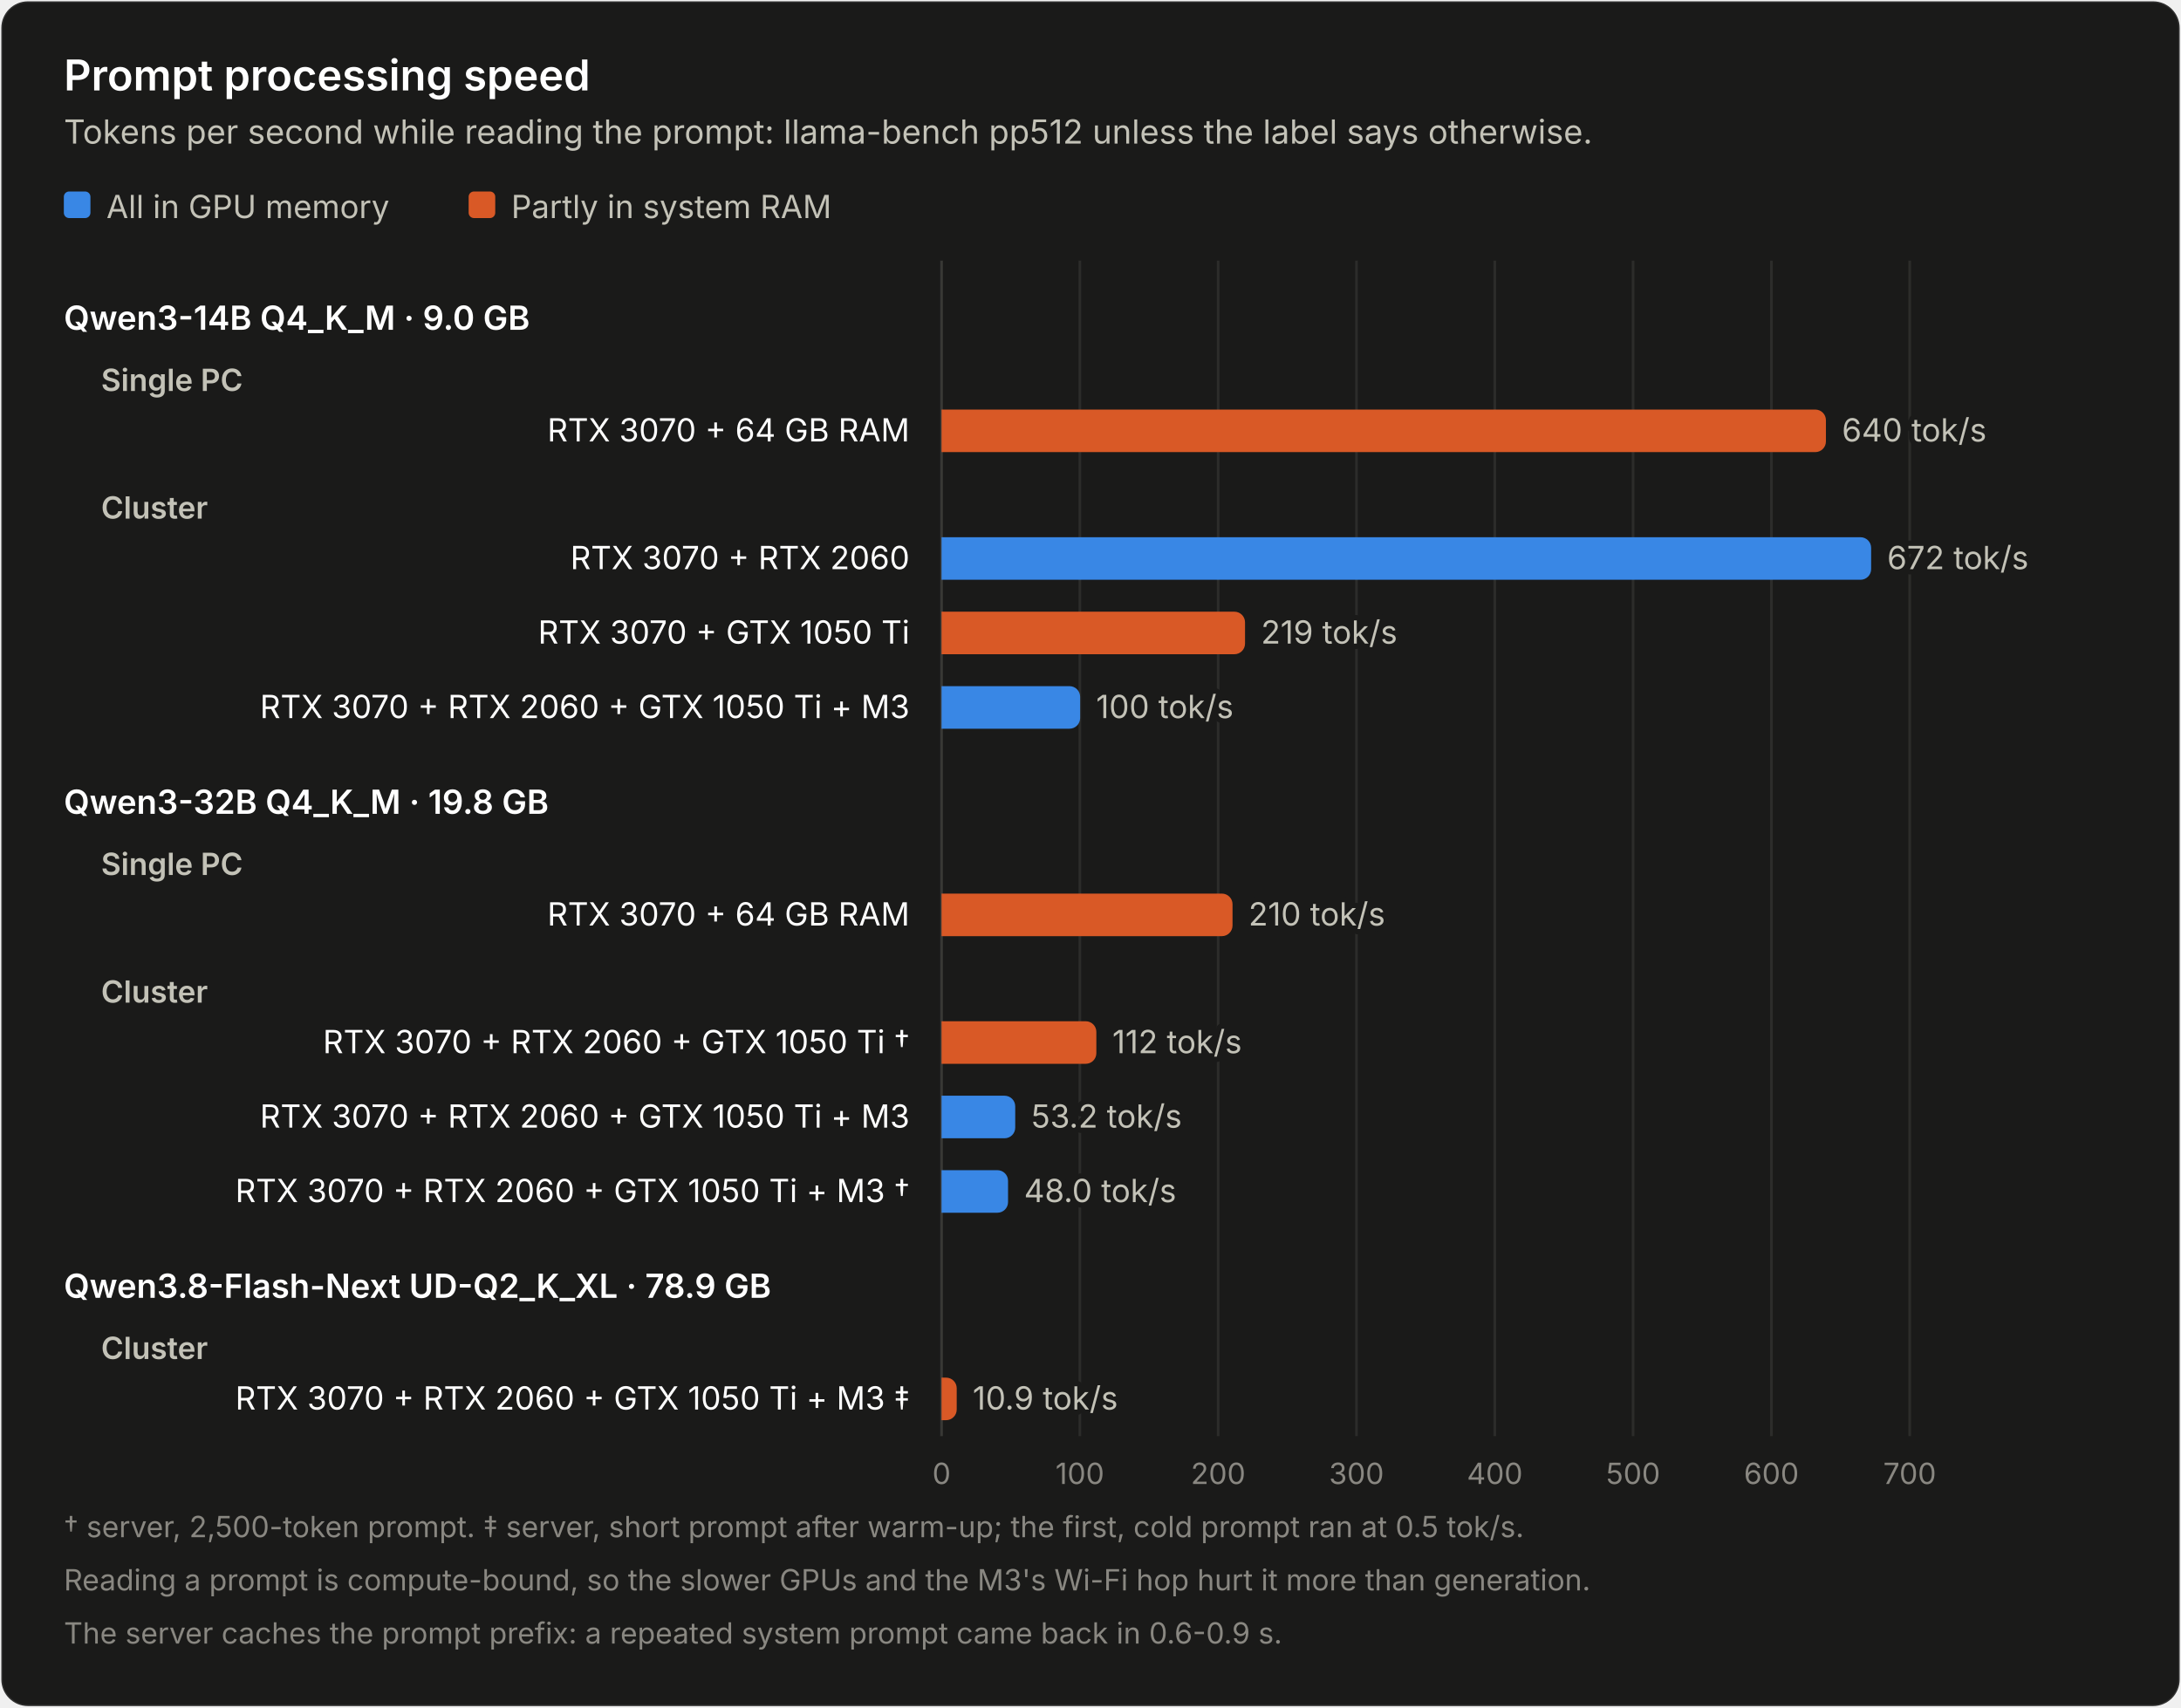
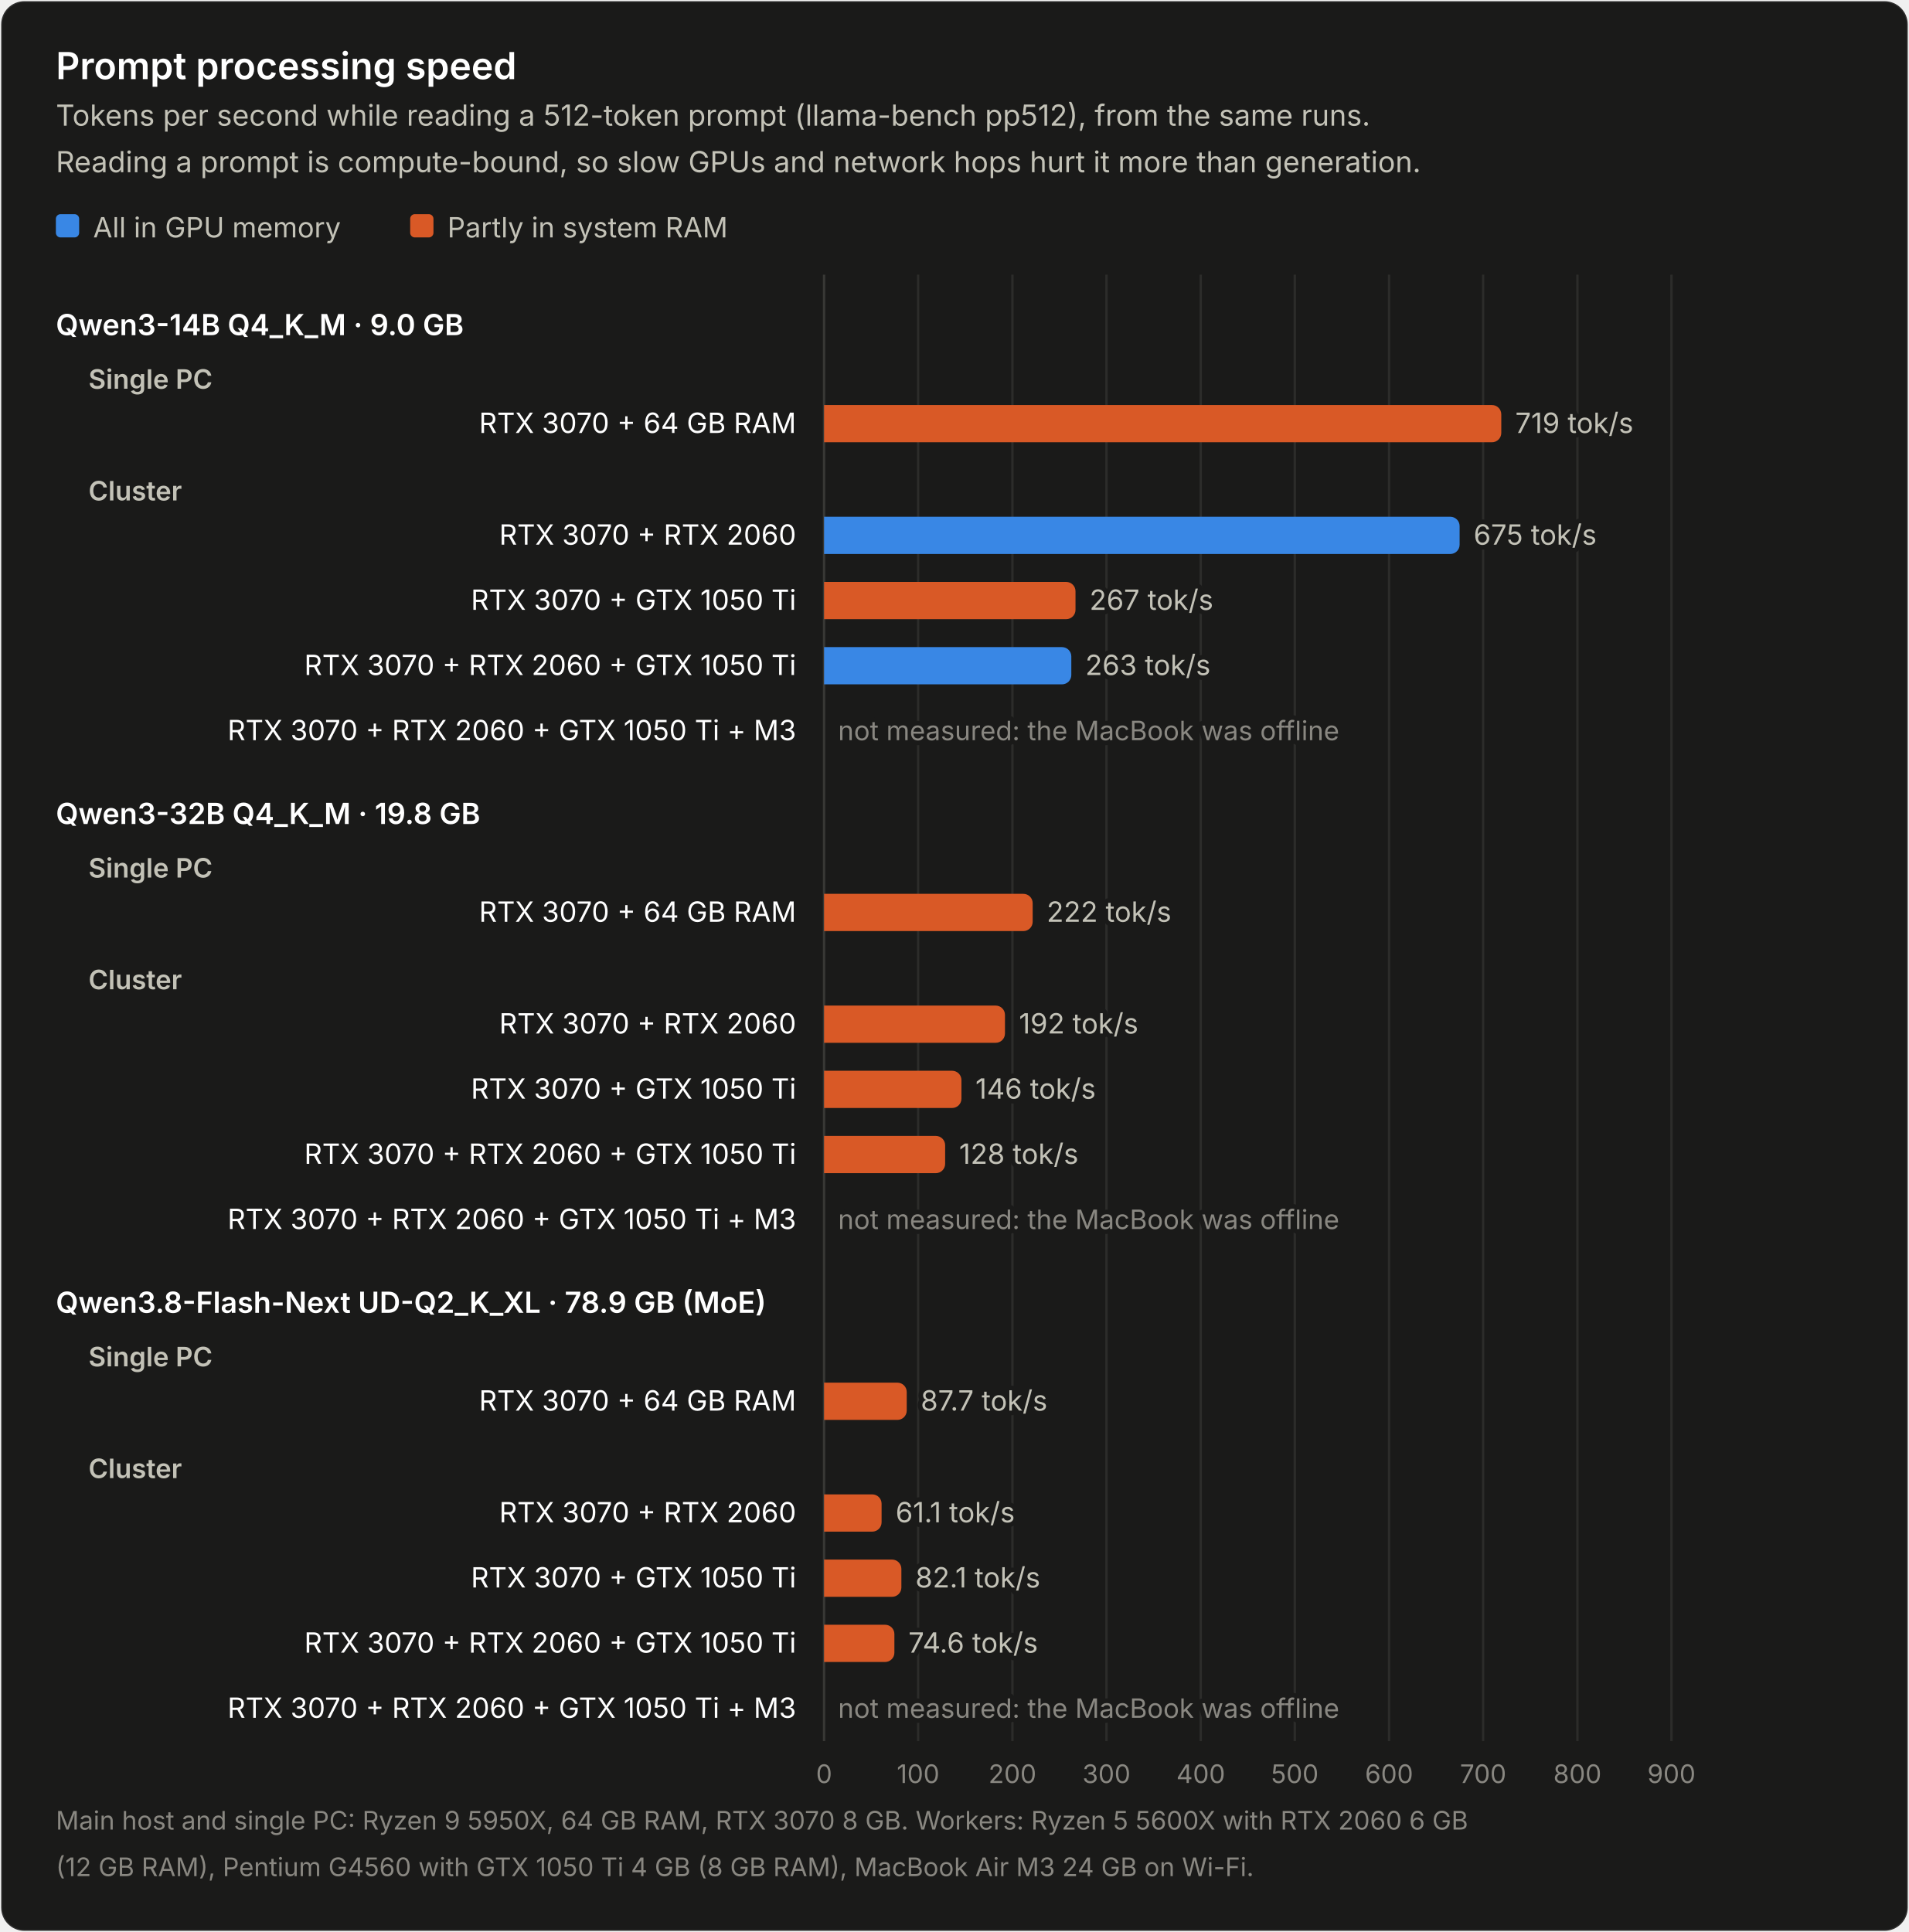
- <svg xmlns="http://www.w3.org/2000/svg" width="820" height="642" viewBox="0 0 820 642" role="img" aria-labelledby="t-prompt-speed" font-family="system-ui, -apple-system, 'Segoe UI', sans-serif">
-   <rect x="0.5" y="0.5" width="819" height="641" rx="10" fill="#1a1a19" stroke="rgba(255,255,255,0.10)" />
+ <svg xmlns="http://www.w3.org/2000/svg" width="820" height="830" viewBox="0 0 820 830" role="img" aria-labelledby="t-prompt-speed" font-family="system-ui, -apple-system, 'Segoe UI', sans-serif">
+   <rect x="0.5" y="0.5" width="819" height="829" rx="10" fill="#1a1a19" stroke="rgba(255,255,255,0.10)" />
  <text x="24.0" y="34.0" font-size="16" font-weight="600" fill="#ffffff" text-anchor="start" style="">Prompt processing speed</text>
-   <text x="24.0" y="54.0" font-size="12.5" font-weight="400" fill="#c3c2b7" text-anchor="start" style="">Tokens per second while reading the prompt: llama-bench pp512 unless the label says otherwise.</text>
-   <rect x="24" y="72" width="10" height="10" rx="2" fill="#3987e5" />
-   <text x="40.0" y="82.0" font-size="12" font-weight="400" fill="#c3c2b7" text-anchor="start" style="">All in GPU memory</text>
-   <rect x="176.2" y="72" width="10" height="10" rx="2" fill="#d95926" />
-   <text x="192.2" y="82.0" font-size="12" font-weight="400" fill="#c3c2b7" text-anchor="start" style="">Partly in system RAM</text>
-   <line x1="354.0" y1="98.0" x2="354.0" y2="540.0" stroke="#383835" stroke-width="1" />
-   <text x="354.0" y="558.0" font-size="11" font-weight="400" fill="#898781" text-anchor="middle" style="font-variant-numeric: tabular-nums;">0</text>
-   <line x1="406.0" y1="98.0" x2="406.0" y2="540.0" stroke="#2c2c2a" stroke-width="1" />
-   <text x="406.0" y="558.0" font-size="11" font-weight="400" fill="#898781" text-anchor="middle" style="font-variant-numeric: tabular-nums;">100</text>
-   <line x1="458.0" y1="98.0" x2="458.0" y2="540.0" stroke="#2c2c2a" stroke-width="1" />
-   <text x="458.0" y="558.0" font-size="11" font-weight="400" fill="#898781" text-anchor="middle" style="font-variant-numeric: tabular-nums;">200</text>
-   <line x1="510.0" y1="98.0" x2="510.0" y2="540.0" stroke="#2c2c2a" stroke-width="1" />
-   <text x="510.0" y="558.0" font-size="11" font-weight="400" fill="#898781" text-anchor="middle" style="font-variant-numeric: tabular-nums;">300</text>
-   <line x1="562.0" y1="98.0" x2="562.0" y2="540.0" stroke="#2c2c2a" stroke-width="1" />
-   <text x="562.0" y="558.0" font-size="11" font-weight="400" fill="#898781" text-anchor="middle" style="font-variant-numeric: tabular-nums;">400</text>
-   <line x1="614.0" y1="98.0" x2="614.0" y2="540.0" stroke="#2c2c2a" stroke-width="1" />
-   <text x="614.0" y="558.0" font-size="11" font-weight="400" fill="#898781" text-anchor="middle" style="font-variant-numeric: tabular-nums;">500</text>
-   <line x1="666.0" y1="98.0" x2="666.0" y2="540.0" stroke="#2c2c2a" stroke-width="1" />
-   <text x="666.0" y="558.0" font-size="11" font-weight="400" fill="#898781" text-anchor="middle" style="font-variant-numeric: tabular-nums;">600</text>
-   <line x1="718.0" y1="98.0" x2="718.0" y2="540.0" stroke="#2c2c2a" stroke-width="1" />
-   <text x="718.0" y="558.0" font-size="11" font-weight="400" fill="#898781" text-anchor="middle" style="font-variant-numeric: tabular-nums;">700</text>
-   <text x="24.0" y="124.0" font-size="12.5" font-weight="600" fill="#ffffff" text-anchor="start" style="">Qwen3-14B Q4_K_M · 9.0 GB</text>
-   <text x="38.0" y="147.0" font-size="11.5" font-weight="600" fill="#c3c2b7" text-anchor="start" style="">Single PC</text>
-   <text x="342.0" y="166.0" font-size="12" font-weight="400" fill="#ffffff" text-anchor="end" style="">RTX 3070 + 64 GB RAM</text>
-   <path d="M354.0,154.0 H682.5 A4.0,4.0 0 0 1 686.5,158.0 V166.0 A4.0,4.0 0 0 1 682.5,170.0 H354.0 Z" fill="#d95926" />
-   <text x="692.5" y="166.0" font-size="12" font-weight="400" fill="#c3c2b7" text-anchor="start" style="font-variant-numeric: tabular-nums;" stroke="#1a1a19" stroke-width="4" stroke-linejoin="round" paint-order="stroke">640 tok/s</text>
-   <text x="38.0" y="195.0" font-size="11.5" font-weight="600" fill="#c3c2b7" text-anchor="start" style="">Cluster</text>
-   <text x="342.0" y="214.0" font-size="12" font-weight="400" fill="#ffffff" text-anchor="end" style="">RTX 3070 + RTX 2060</text>
-   <path d="M354.0,202.0 H699.5 A4.0,4.0 0 0 1 703.5,206.0 V214.0 A4.0,4.0 0 0 1 699.5,218.0 H354.0 Z" fill="#3987e5" />
-   <text x="709.5" y="214.0" font-size="12" font-weight="400" fill="#c3c2b7" text-anchor="start" style="font-variant-numeric: tabular-nums;" stroke="#1a1a19" stroke-width="4" stroke-linejoin="round" paint-order="stroke">672 tok/s</text>
-   <text x="342.0" y="242.0" font-size="12" font-weight="400" fill="#ffffff" text-anchor="end" style="">RTX 3070 + GTX 1050 Ti</text>
-   <path d="M354.0,230.0 H464.1 A4.0,4.0 0 0 1 468.1,234.0 V242.0 A4.0,4.0 0 0 1 464.1,246.0 H354.0 Z" fill="#d95926" />
-   <text x="474.1" y="242.0" font-size="12" font-weight="400" fill="#c3c2b7" text-anchor="start" style="font-variant-numeric: tabular-nums;" stroke="#1a1a19" stroke-width="4" stroke-linejoin="round" paint-order="stroke">219 tok/s</text>
-   <text x="342.0" y="270.0" font-size="12" font-weight="400" fill="#ffffff" text-anchor="end" style="">RTX 3070 + RTX 2060 + GTX 1050 Ti + M3</text>
-   <path d="M354.0,258.0 H402.1 A4.0,4.0 0 0 1 406.1,262.0 V270.0 A4.0,4.0 0 0 1 402.1,274.0 H354.0 Z" fill="#3987e5" />
-   <text x="412.1" y="270.0" font-size="12" font-weight="400" fill="#c3c2b7" text-anchor="start" style="font-variant-numeric: tabular-nums;" stroke="#1a1a19" stroke-width="4" stroke-linejoin="round" paint-order="stroke">100 tok/s</text>
-   <text x="24.0" y="306.0" font-size="12.5" font-weight="600" fill="#ffffff" text-anchor="start" style="">Qwen3-32B Q4_K_M · 19.8 GB</text>
-   <text x="38.0" y="329.0" font-size="11.5" font-weight="600" fill="#c3c2b7" text-anchor="start" style="">Single PC</text>
-   <text x="342.0" y="348.0" font-size="12" font-weight="400" fill="#ffffff" text-anchor="end" style="">RTX 3070 + 64 GB RAM</text>
-   <path d="M354.0,336.0 H459.4 A4.0,4.0 0 0 1 463.4,340.0 V348.0 A4.0,4.0 0 0 1 459.4,352.0 H354.0 Z" fill="#d95926" />
-   <text x="469.4" y="348.0" font-size="12" font-weight="400" fill="#c3c2b7" text-anchor="start" style="font-variant-numeric: tabular-nums;" stroke="#1a1a19" stroke-width="4" stroke-linejoin="round" paint-order="stroke">210 tok/s</text>
-   <text x="38.0" y="377.0" font-size="11.5" font-weight="600" fill="#c3c2b7" text-anchor="start" style="">Cluster</text>
-   <text x="342.0" y="396.0" font-size="12" font-weight="400" fill="#ffffff" text-anchor="end" style="">RTX 3070 + RTX 2060 + GTX 1050 Ti †</text>
-   <path d="M354.0,384.0 H408.2 A4.0,4.0 0 0 1 412.2,388.0 V396.0 A4.0,4.0 0 0 1 408.2,400.0 H354.0 Z" fill="#d95926" />
-   <text x="418.2" y="396.0" font-size="12" font-weight="400" fill="#c3c2b7" text-anchor="start" style="font-variant-numeric: tabular-nums;" stroke="#1a1a19" stroke-width="4" stroke-linejoin="round" paint-order="stroke">112 tok/s</text>
-   <text x="342.0" y="424.0" font-size="12" font-weight="400" fill="#ffffff" text-anchor="end" style="">RTX 3070 + RTX 2060 + GTX 1050 Ti + M3</text>
-   <path d="M354.0,412.0 H377.7 A4.0,4.0 0 0 1 381.7,416.0 V424.0 A4.0,4.0 0 0 1 377.7,428.0 H354.0 Z" fill="#3987e5" />
-   <text x="387.7" y="424.0" font-size="12" font-weight="400" fill="#c3c2b7" text-anchor="start" style="font-variant-numeric: tabular-nums;" stroke="#1a1a19" stroke-width="4" stroke-linejoin="round" paint-order="stroke">53.2 tok/s</text>
-   <text x="342.0" y="452.0" font-size="12" font-weight="400" fill="#ffffff" text-anchor="end" style="">RTX 3070 + RTX 2060 + GTX 1050 Ti + M3 †</text>
-   <path d="M354.0,440.0 H375.0 A4.0,4.0 0 0 1 379.0,444.0 V452.0 A4.0,4.0 0 0 1 375.0,456.0 H354.0 Z" fill="#3987e5" />
-   <text x="385.0" y="452.0" font-size="12" font-weight="400" fill="#c3c2b7" text-anchor="start" style="font-variant-numeric: tabular-nums;" stroke="#1a1a19" stroke-width="4" stroke-linejoin="round" paint-order="stroke">48.0 tok/s</text>
-   <text x="24.0" y="488.0" font-size="12.5" font-weight="600" fill="#ffffff" text-anchor="start" style="">Qwen3.8-Flash-Next UD-Q2_K_XL · 78.9 GB</text>
-   <text x="38.0" y="511.0" font-size="11.5" font-weight="600" fill="#c3c2b7" text-anchor="start" style="">Cluster</text>
-   <text x="342.0" y="530.0" font-size="12" font-weight="400" fill="#ffffff" text-anchor="end" style="">RTX 3070 + RTX 2060 + GTX 1050 Ti + M3 ‡</text>
-   <path d="M354.0,518.0 H355.7 A4.0,4.0 0 0 1 359.7,522.0 V530.0 A4.0,4.0 0 0 1 355.7,534.0 H354.0 Z" fill="#d95926" />
-   <text x="365.7" y="530.0" font-size="12" font-weight="400" fill="#c3c2b7" text-anchor="start" style="font-variant-numeric: tabular-nums;" stroke="#1a1a19" stroke-width="4" stroke-linejoin="round" paint-order="stroke">10.9 tok/s</text>
-   <text x="24.0" y="578.0" font-size="11" font-weight="400" fill="#898781" text-anchor="start" style="">† server, 2,500-token prompt. ‡ server, short prompt after warm-up; the first, cold prompt ran at 0.5 tok/s.</text>
-   <text x="24.0" y="598.0" font-size="11" font-weight="400" fill="#898781" text-anchor="start" style="">Reading a prompt is compute-bound, so the slower GPUs and the M3's Wi-Fi hop hurt it more than generation.</text>
-   <text x="24.0" y="618.0" font-size="11" font-weight="400" fill="#898781" text-anchor="start" style="">The server caches the prompt prefix: a repeated system prompt came back in 0.6-0.9 s.</text>
+   <text x="24.0" y="54.0" font-size="12.5" font-weight="400" fill="#c3c2b7" text-anchor="start" style="">Tokens per second while reading a 512-token prompt (llama-bench pp512), from the same runs.</text>
+   <text x="24.0" y="74.0" font-size="12.5" font-weight="400" fill="#c3c2b7" text-anchor="start" style="">Reading a prompt is compute-bound, so slow GPUs and network hops hurt it more than generation.</text>
+   <rect x="24" y="92" width="10" height="10" rx="2" fill="#3987e5" />
+   <text x="40.0" y="102.0" font-size="12" font-weight="400" fill="#c3c2b7" text-anchor="start" style="">All in GPU memory</text>
+   <rect x="176.2" y="92" width="10" height="10" rx="2" fill="#d95926" />
+   <text x="192.2" y="102.0" font-size="12" font-weight="400" fill="#c3c2b7" text-anchor="start" style="">Partly in system RAM</text>
+   <line x1="354.0" y1="118.0" x2="354.0" y2="748.0" stroke="#383835" stroke-width="1" />
+   <text x="354.0" y="766.0" font-size="11" font-weight="400" fill="#898781" text-anchor="middle" style="font-variant-numeric: tabular-nums;">0</text>
+   <line x1="394.4" y1="118.0" x2="394.4" y2="748.0" stroke="#2c2c2a" stroke-width="1" />
+   <text x="394.4" y="766.0" font-size="11" font-weight="400" fill="#898781" text-anchor="middle" style="font-variant-numeric: tabular-nums;">100</text>
+   <line x1="434.9" y1="118.0" x2="434.9" y2="748.0" stroke="#2c2c2a" stroke-width="1" />
+   <text x="434.9" y="766.0" font-size="11" font-weight="400" fill="#898781" text-anchor="middle" style="font-variant-numeric: tabular-nums;">200</text>
+   <line x1="475.3" y1="118.0" x2="475.3" y2="748.0" stroke="#2c2c2a" stroke-width="1" />
+   <text x="475.3" y="766.0" font-size="11" font-weight="400" fill="#898781" text-anchor="middle" style="font-variant-numeric: tabular-nums;">300</text>
+   <line x1="515.8" y1="118.0" x2="515.8" y2="748.0" stroke="#2c2c2a" stroke-width="1" />
+   <text x="515.8" y="766.0" font-size="11" font-weight="400" fill="#898781" text-anchor="middle" style="font-variant-numeric: tabular-nums;">400</text>
+   <line x1="556.2" y1="118.0" x2="556.2" y2="748.0" stroke="#2c2c2a" stroke-width="1" />
+   <text x="556.2" y="766.0" font-size="11" font-weight="400" fill="#898781" text-anchor="middle" style="font-variant-numeric: tabular-nums;">500</text>
+   <line x1="596.7" y1="118.0" x2="596.7" y2="748.0" stroke="#2c2c2a" stroke-width="1" />
+   <text x="596.7" y="766.0" font-size="11" font-weight="400" fill="#898781" text-anchor="middle" style="font-variant-numeric: tabular-nums;">600</text>
+   <line x1="637.1" y1="118.0" x2="637.1" y2="748.0" stroke="#2c2c2a" stroke-width="1" />
+   <text x="637.1" y="766.0" font-size="11" font-weight="400" fill="#898781" text-anchor="middle" style="font-variant-numeric: tabular-nums;">700</text>
+   <line x1="677.6" y1="118.0" x2="677.6" y2="748.0" stroke="#2c2c2a" stroke-width="1" />
+   <text x="677.6" y="766.0" font-size="11" font-weight="400" fill="#898781" text-anchor="middle" style="font-variant-numeric: tabular-nums;">800</text>
+   <line x1="718.0" y1="118.0" x2="718.0" y2="748.0" stroke="#2c2c2a" stroke-width="1" />
+   <text x="718.0" y="766.0" font-size="11" font-weight="400" fill="#898781" text-anchor="middle" style="font-variant-numeric: tabular-nums;">900</text>
+   <text x="24.0" y="144.0" font-size="12.5" font-weight="600" fill="#ffffff" text-anchor="start" style="">Qwen3-14B Q4_K_M · 9.0 GB</text>
+   <text x="38.0" y="167.0" font-size="11.5" font-weight="600" fill="#c3c2b7" text-anchor="start" style="">Single PC</text>
+   <text x="342.0" y="186.0" font-size="12" font-weight="400" fill="#ffffff" text-anchor="end" style="">RTX 3070 + 64 GB RAM</text>
+   <path d="M354.0,174.0 H640.9 A4.0,4.0 0 0 1 644.9,178.0 V186.0 A4.0,4.0 0 0 1 640.9,190.0 H354.0 Z" fill="#d95926" />
+   <text x="650.9" y="186.0" font-size="12" font-weight="400" fill="#c3c2b7" text-anchor="start" style="font-variant-numeric: tabular-nums;" stroke="#1a1a19" stroke-width="4" stroke-linejoin="round" paint-order="stroke">719 tok/s</text>
+   <text x="38.0" y="215.0" font-size="11.5" font-weight="600" fill="#c3c2b7" text-anchor="start" style="">Cluster</text>
+   <text x="342.0" y="234.0" font-size="12" font-weight="400" fill="#ffffff" text-anchor="end" style="">RTX 3070 + RTX 2060</text>
+   <path d="M354.0,222.0 H623.0 A4.0,4.0 0 0 1 627.0,226.0 V234.0 A4.0,4.0 0 0 1 623.0,238.0 H354.0 Z" fill="#3987e5" />
+   <text x="633.0" y="234.0" font-size="12" font-weight="400" fill="#c3c2b7" text-anchor="start" style="font-variant-numeric: tabular-nums;" stroke="#1a1a19" stroke-width="4" stroke-linejoin="round" paint-order="stroke">675 tok/s</text>
+   <text x="342.0" y="262.0" font-size="12" font-weight="400" fill="#ffffff" text-anchor="end" style="">RTX 3070 + GTX 1050 Ti</text>
+   <path d="M354.0,250.0 H458.0 A4.0,4.0 0 0 1 462.0,254.0 V262.0 A4.0,4.0 0 0 1 458.0,266.0 H354.0 Z" fill="#d95926" />
+   <text x="468.0" y="262.0" font-size="12" font-weight="400" fill="#c3c2b7" text-anchor="start" style="font-variant-numeric: tabular-nums;" stroke="#1a1a19" stroke-width="4" stroke-linejoin="round" paint-order="stroke">267 tok/s</text>
+   <text x="342.0" y="290.0" font-size="12" font-weight="400" fill="#ffffff" text-anchor="end" style="">RTX 3070 + RTX 2060 + GTX 1050 Ti</text>
+   <path d="M354.0,278.0 H456.2 A4.0,4.0 0 0 1 460.2,282.0 V290.0 A4.0,4.0 0 0 1 456.2,294.0 H354.0 Z" fill="#3987e5" />
+   <text x="466.2" y="290.0" font-size="12" font-weight="400" fill="#c3c2b7" text-anchor="start" style="font-variant-numeric: tabular-nums;" stroke="#1a1a19" stroke-width="4" stroke-linejoin="round" paint-order="stroke">263 tok/s</text>
+   <text x="342.0" y="318.0" font-size="12" font-weight="400" fill="#ffffff" text-anchor="end" style="">RTX 3070 + RTX 2060 + GTX 1050 Ti + M3</text>
+   <text x="360.0" y="318.0" font-size="11.5" font-weight="400" fill="#898781" text-anchor="start" style="" stroke="#1a1a19" stroke-width="4" stroke-linejoin="round" paint-order="stroke">not measured: the MacBook was offline</text>
+   <text x="24.0" y="354.0" font-size="12.5" font-weight="600" fill="#ffffff" text-anchor="start" style="">Qwen3-32B Q4_K_M · 19.8 GB</text>
+   <text x="38.0" y="377.0" font-size="11.5" font-weight="600" fill="#c3c2b7" text-anchor="start" style="">Single PC</text>
+   <text x="342.0" y="396.0" font-size="12" font-weight="400" fill="#ffffff" text-anchor="end" style="">RTX 3070 + 64 GB RAM</text>
+   <path d="M354.0,384.0 H439.6 A4.0,4.0 0 0 1 443.6,388.0 V396.0 A4.0,4.0 0 0 1 439.6,400.0 H354.0 Z" fill="#d95926" />
+   <text x="449.6" y="396.0" font-size="12" font-weight="400" fill="#c3c2b7" text-anchor="start" style="font-variant-numeric: tabular-nums;" stroke="#1a1a19" stroke-width="4" stroke-linejoin="round" paint-order="stroke">222 tok/s</text>
+   <text x="38.0" y="425.0" font-size="11.5" font-weight="600" fill="#c3c2b7" text-anchor="start" style="">Cluster</text>
+   <text x="342.0" y="444.0" font-size="12" font-weight="400" fill="#ffffff" text-anchor="end" style="">RTX 3070 + RTX 2060</text>
+   <path d="M354.0,432.0 H427.7 A4.0,4.0 0 0 1 431.7,436.0 V444.0 A4.0,4.0 0 0 1 427.7,448.0 H354.0 Z" fill="#d95926" />
+   <text x="437.7" y="444.0" font-size="12" font-weight="400" fill="#c3c2b7" text-anchor="start" style="font-variant-numeric: tabular-nums;" stroke="#1a1a19" stroke-width="4" stroke-linejoin="round" paint-order="stroke">192 tok/s</text>
+   <text x="342.0" y="472.0" font-size="12" font-weight="400" fill="#ffffff" text-anchor="end" style="">RTX 3070 + GTX 1050 Ti</text>
+   <path d="M354.0,460.0 H409.0 A4.0,4.0 0 0 1 413.0,464.0 V472.0 A4.0,4.0 0 0 1 409.0,476.0 H354.0 Z" fill="#d95926" />
+   <text x="419.0" y="472.0" font-size="12" font-weight="400" fill="#c3c2b7" text-anchor="start" style="font-variant-numeric: tabular-nums;" stroke="#1a1a19" stroke-width="4" stroke-linejoin="round" paint-order="stroke">146 tok/s</text>
+   <text x="342.0" y="500.0" font-size="12" font-weight="400" fill="#ffffff" text-anchor="end" style="">RTX 3070 + RTX 2060 + GTX 1050 Ti</text>
+   <path d="M354.0,488.0 H402.0 A4.0,4.0 0 0 1 406.0,492.0 V500.0 A4.0,4.0 0 0 1 402.0,504.0 H354.0 Z" fill="#d95926" />
+   <text x="412.0" y="500.0" font-size="12" font-weight="400" fill="#c3c2b7" text-anchor="start" style="font-variant-numeric: tabular-nums;" stroke="#1a1a19" stroke-width="4" stroke-linejoin="round" paint-order="stroke">128 tok/s</text>
+   <text x="342.0" y="528.0" font-size="12" font-weight="400" fill="#ffffff" text-anchor="end" style="">RTX 3070 + RTX 2060 + GTX 1050 Ti + M3</text>
+   <text x="360.0" y="528.0" font-size="11.5" font-weight="400" fill="#898781" text-anchor="start" style="" stroke="#1a1a19" stroke-width="4" stroke-linejoin="round" paint-order="stroke">not measured: the MacBook was offline</text>
+   <text x="24.0" y="564.0" font-size="12.5" font-weight="600" fill="#ffffff" text-anchor="start" style="">Qwen3.8-Flash-Next UD-Q2_K_XL · 78.9 GB (MoE)</text>
+   <text x="38.0" y="587.0" font-size="11.5" font-weight="600" fill="#c3c2b7" text-anchor="start" style="">Single PC</text>
+   <text x="342.0" y="606.0" font-size="12" font-weight="400" fill="#ffffff" text-anchor="end" style="">RTX 3070 + 64 GB RAM</text>
+   <path d="M354.0,594.0 H385.5 A4.0,4.0 0 0 1 389.5,598.0 V606.0 A4.0,4.0 0 0 1 385.5,610.0 H354.0 Z" fill="#d95926" />
+   <text x="395.5" y="606.0" font-size="12" font-weight="400" fill="#c3c2b7" text-anchor="start" style="font-variant-numeric: tabular-nums;" stroke="#1a1a19" stroke-width="4" stroke-linejoin="round" paint-order="stroke">87.7 tok/s</text>
+   <text x="38.0" y="635.0" font-size="11.5" font-weight="600" fill="#c3c2b7" text-anchor="start" style="">Cluster</text>
+   <text x="342.0" y="654.0" font-size="12" font-weight="400" fill="#ffffff" text-anchor="end" style="">RTX 3070 + RTX 2060</text>
+   <path d="M354.0,642.0 H374.7 A4.0,4.0 0 0 1 378.7,646.0 V654.0 A4.0,4.0 0 0 1 374.7,658.0 H354.0 Z" fill="#d95926" />
+   <text x="384.7" y="654.0" font-size="12" font-weight="400" fill="#c3c2b7" text-anchor="start" style="font-variant-numeric: tabular-nums;" stroke="#1a1a19" stroke-width="4" stroke-linejoin="round" paint-order="stroke">61.1 tok/s</text>
+   <text x="342.0" y="682.0" font-size="12" font-weight="400" fill="#ffffff" text-anchor="end" style="">RTX 3070 + GTX 1050 Ti</text>
+   <path d="M354.0,670.0 H383.2 A4.0,4.0 0 0 1 387.2,674.0 V682.0 A4.0,4.0 0 0 1 383.2,686.0 H354.0 Z" fill="#d95926" />
+   <text x="393.2" y="682.0" font-size="12" font-weight="400" fill="#c3c2b7" text-anchor="start" style="font-variant-numeric: tabular-nums;" stroke="#1a1a19" stroke-width="4" stroke-linejoin="round" paint-order="stroke">82.1 tok/s</text>
+   <text x="342.0" y="710.0" font-size="12" font-weight="400" fill="#ffffff" text-anchor="end" style="">RTX 3070 + RTX 2060 + GTX 1050 Ti</text>
+   <path d="M354.0,698.0 H380.2 A4.0,4.0 0 0 1 384.2,702.0 V710.0 A4.0,4.0 0 0 1 380.2,714.0 H354.0 Z" fill="#d95926" />
+   <text x="390.2" y="710.0" font-size="12" font-weight="400" fill="#c3c2b7" text-anchor="start" style="font-variant-numeric: tabular-nums;" stroke="#1a1a19" stroke-width="4" stroke-linejoin="round" paint-order="stroke">74.6 tok/s</text>
+   <text x="342.0" y="738.0" font-size="12" font-weight="400" fill="#ffffff" text-anchor="end" style="">RTX 3070 + RTX 2060 + GTX 1050 Ti + M3</text>
+   <text x="360.0" y="738.0" font-size="11.5" font-weight="400" fill="#898781" text-anchor="start" style="" stroke="#1a1a19" stroke-width="4" stroke-linejoin="round" paint-order="stroke">not measured: the MacBook was offline</text>
+   <text x="24.0" y="786.0" font-size="11" font-weight="400" fill="#898781" text-anchor="start" style="">Main host and single PC: Ryzen 9 5950X, 64 GB RAM, RTX 3070 8 GB. Workers: Ryzen 5 5600X with RTX 2060 6 GB</text>
+   <text x="24.0" y="806.0" font-size="11" font-weight="400" fill="#898781" text-anchor="start" style="">(12 GB RAM), Pentium G4560 with GTX 1050 Ti 4 GB (8 GB RAM), MacBook Air M3 24 GB on Wi-Fi.</text>
</svg>
